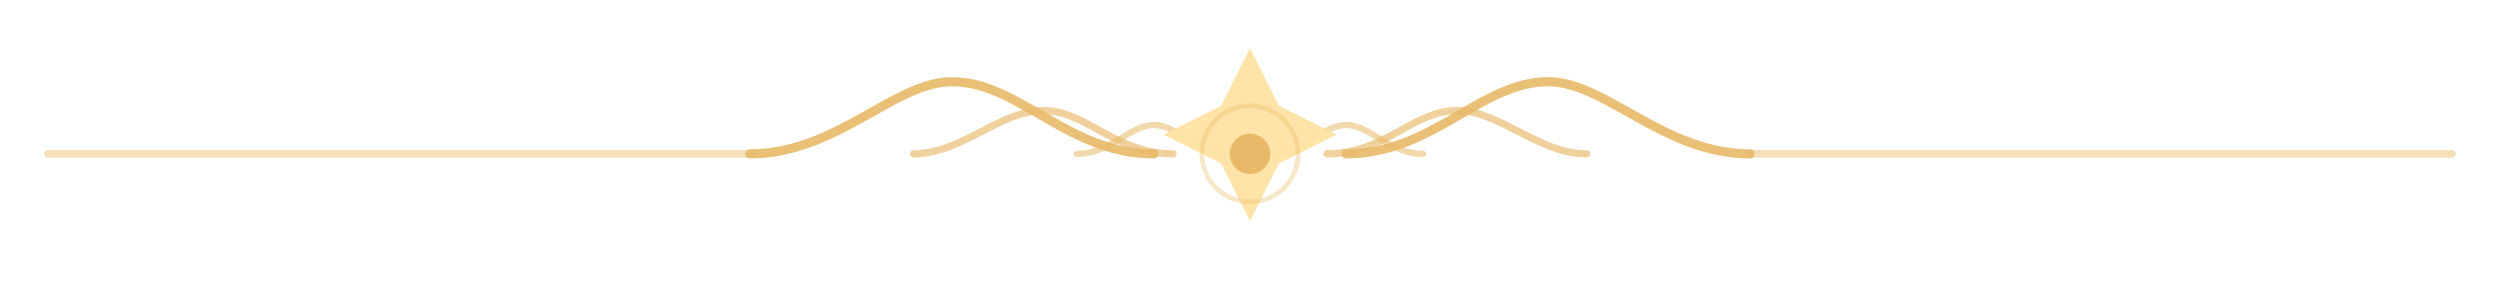
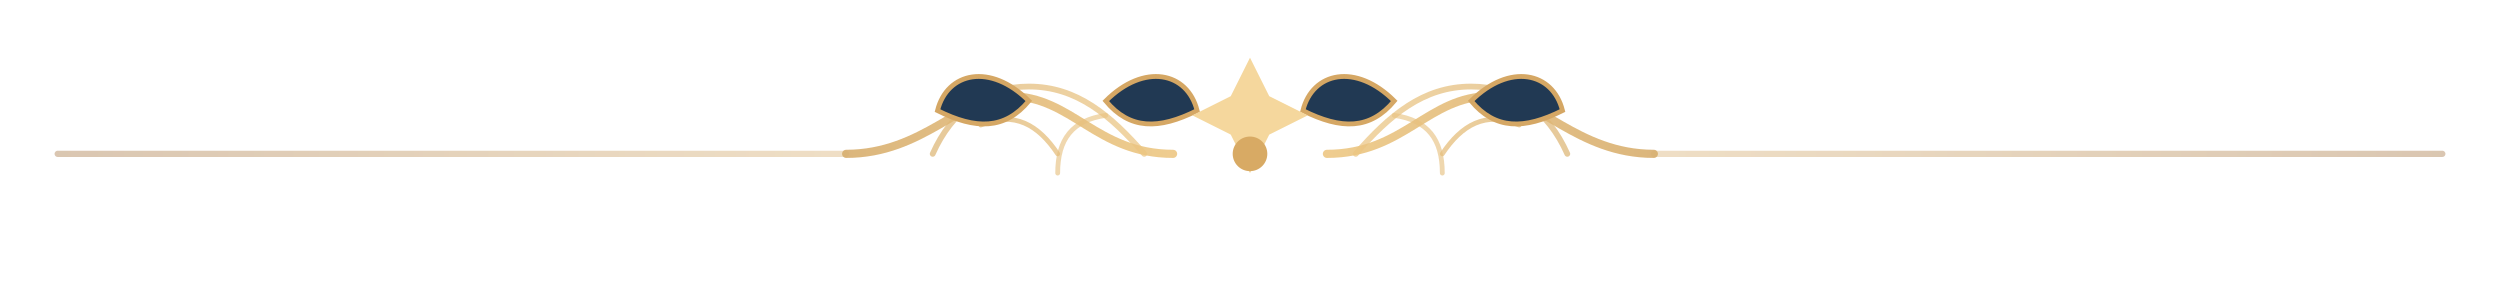
<svg xmlns="http://www.w3.org/2000/svg" viewBox="0 0 520 64" fill="none">
-   <g stroke="#E8B968" stroke-linecap="round" stroke-linejoin="round">
-     <path d="M10 32h146" stroke-width="1.6" opacity=".45" />
-     <path d="M510 32H364" stroke-width="1.6" opacity=".45" />
-     <path d="M156 32c18 0 30-15 42-15 14 0 24 15 42 15" stroke-width="1.9" opacity=".9" />
-     <path d="M364 32c-18 0-30-15-42-15-14 0-24 15-42 15" stroke-width="1.9" opacity=".9" />
-     <path d="M190 32c10 0 18-9 27-9s15 9 27 9" stroke-width="1.5" opacity=".65" />
-     <path d="M330 32c-10 0-18-9-27-9s-15 9-27 9" stroke-width="1.5" opacity=".65" />
-     <path d="M224 32c7 0 11-6 16-6s9 6 16 6" stroke-width="1.3" opacity=".55" />
-     <path d="M296 32c-7 0-11-6-16-6s-9 6-16 6" stroke-width="1.3" opacity=".55" />
+   <defs>
+     <linearGradient id="gold" x1="0" y1="0" x2="520" y2="0" gradientUnits="userSpaceOnUse">
+       <stop stop-color="#9F6D39" />
+       <stop offset="0.5" stop-color="#F2CD88" />
+       <stop offset="1" stop-color="#9F6D39" />
+     </linearGradient>
+   </defs>
+   <g stroke="url(#gold)" stroke-linecap="round" stroke-linejoin="round" fill="none">
+     <path d="M12 32H176" stroke-width="1.3" opacity=".4" />
+     <path d="M508 32H344" stroke-width="1.3" opacity=".4" />
+     <path d="M176 32c16 0 24-12 34-12 13 0 18 12 34 12" stroke-width="1.7" opacity=".9" />
+     <path d="M344 32c-16 0-24-12-34-12-13 0-18 12-34 12" stroke-width="1.7" opacity=".9" />
+     <path d="M194 32c4-9 11-14 20-14 10 0 17 6 24 14" stroke-width="1.2" opacity=".72" />
+     <path d="M326 32c-4-9-11-14-20-14-10 0-17 6-24 14" stroke-width="1.2" opacity=".72" />
+     <path d="M204 26c7-3 12 0 16 6" stroke-width="1" opacity=".75" />
+     <path d="M230 24c-7 1-10 5-10 12" stroke-width="1" opacity=".62" />
+     <path d="M316 26c-7-3-12 0-16 6" stroke-width="1" opacity=".75" />
+     <path d="M290 24c7 1 10 5 10 12" stroke-width="1" opacity=".62" />
  </g>
-   <path d="M260 10l6 12 12 6-12 6-6 12-6-12-12-6 12-6 6-12Z" fill="#FFE2A6" opacity=".98" />
-   <circle cx="260" cy="32" r="4.2" fill="#E8B968" />
-   <circle cx="260" cy="32" r="10" stroke="#E8B968" stroke-opacity=".35" />
+   <g fill="#213953" stroke="#D5A764" stroke-width="1">
+     <path d="M214 21c-8-8-17-6-19 2 8 4 14 4 19-2Z" />
+     <path d="M230 21c8-8 17-6 19 2-8 4-14 4-19-2Z" />
+     <path d="M306 21c8-8 17-6 19 2-8 4-14 4-19-2Z" />
+     <path d="M290 21c-8-8-17-6-19 2 8 4 14 4 19-2Z" />
+   </g>
+   <path d="M260 12l4 8 8 4-8 4-4 8-4-8-8-4 8-4 4-8Z" fill="#F4D598" opacity=".95" />
+   <circle cx="260" cy="32" r="3.6" fill="#D8AA64" />
</svg>
